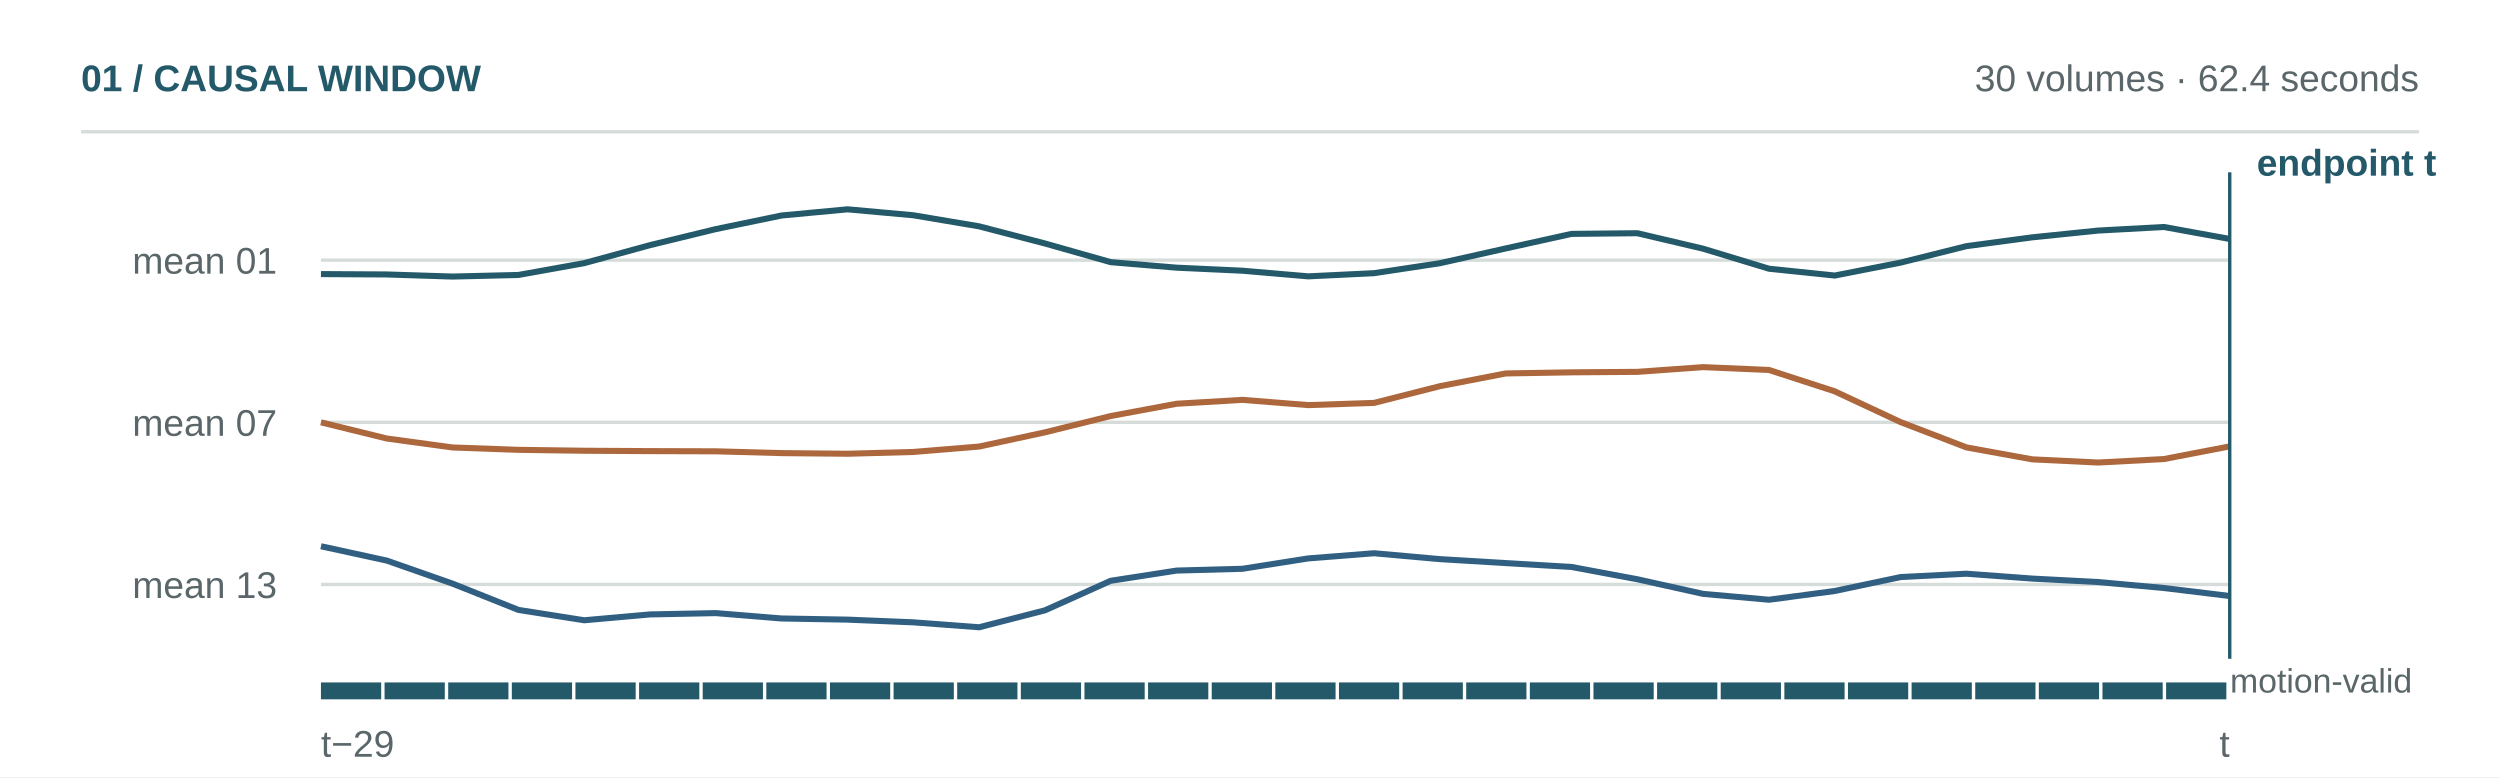
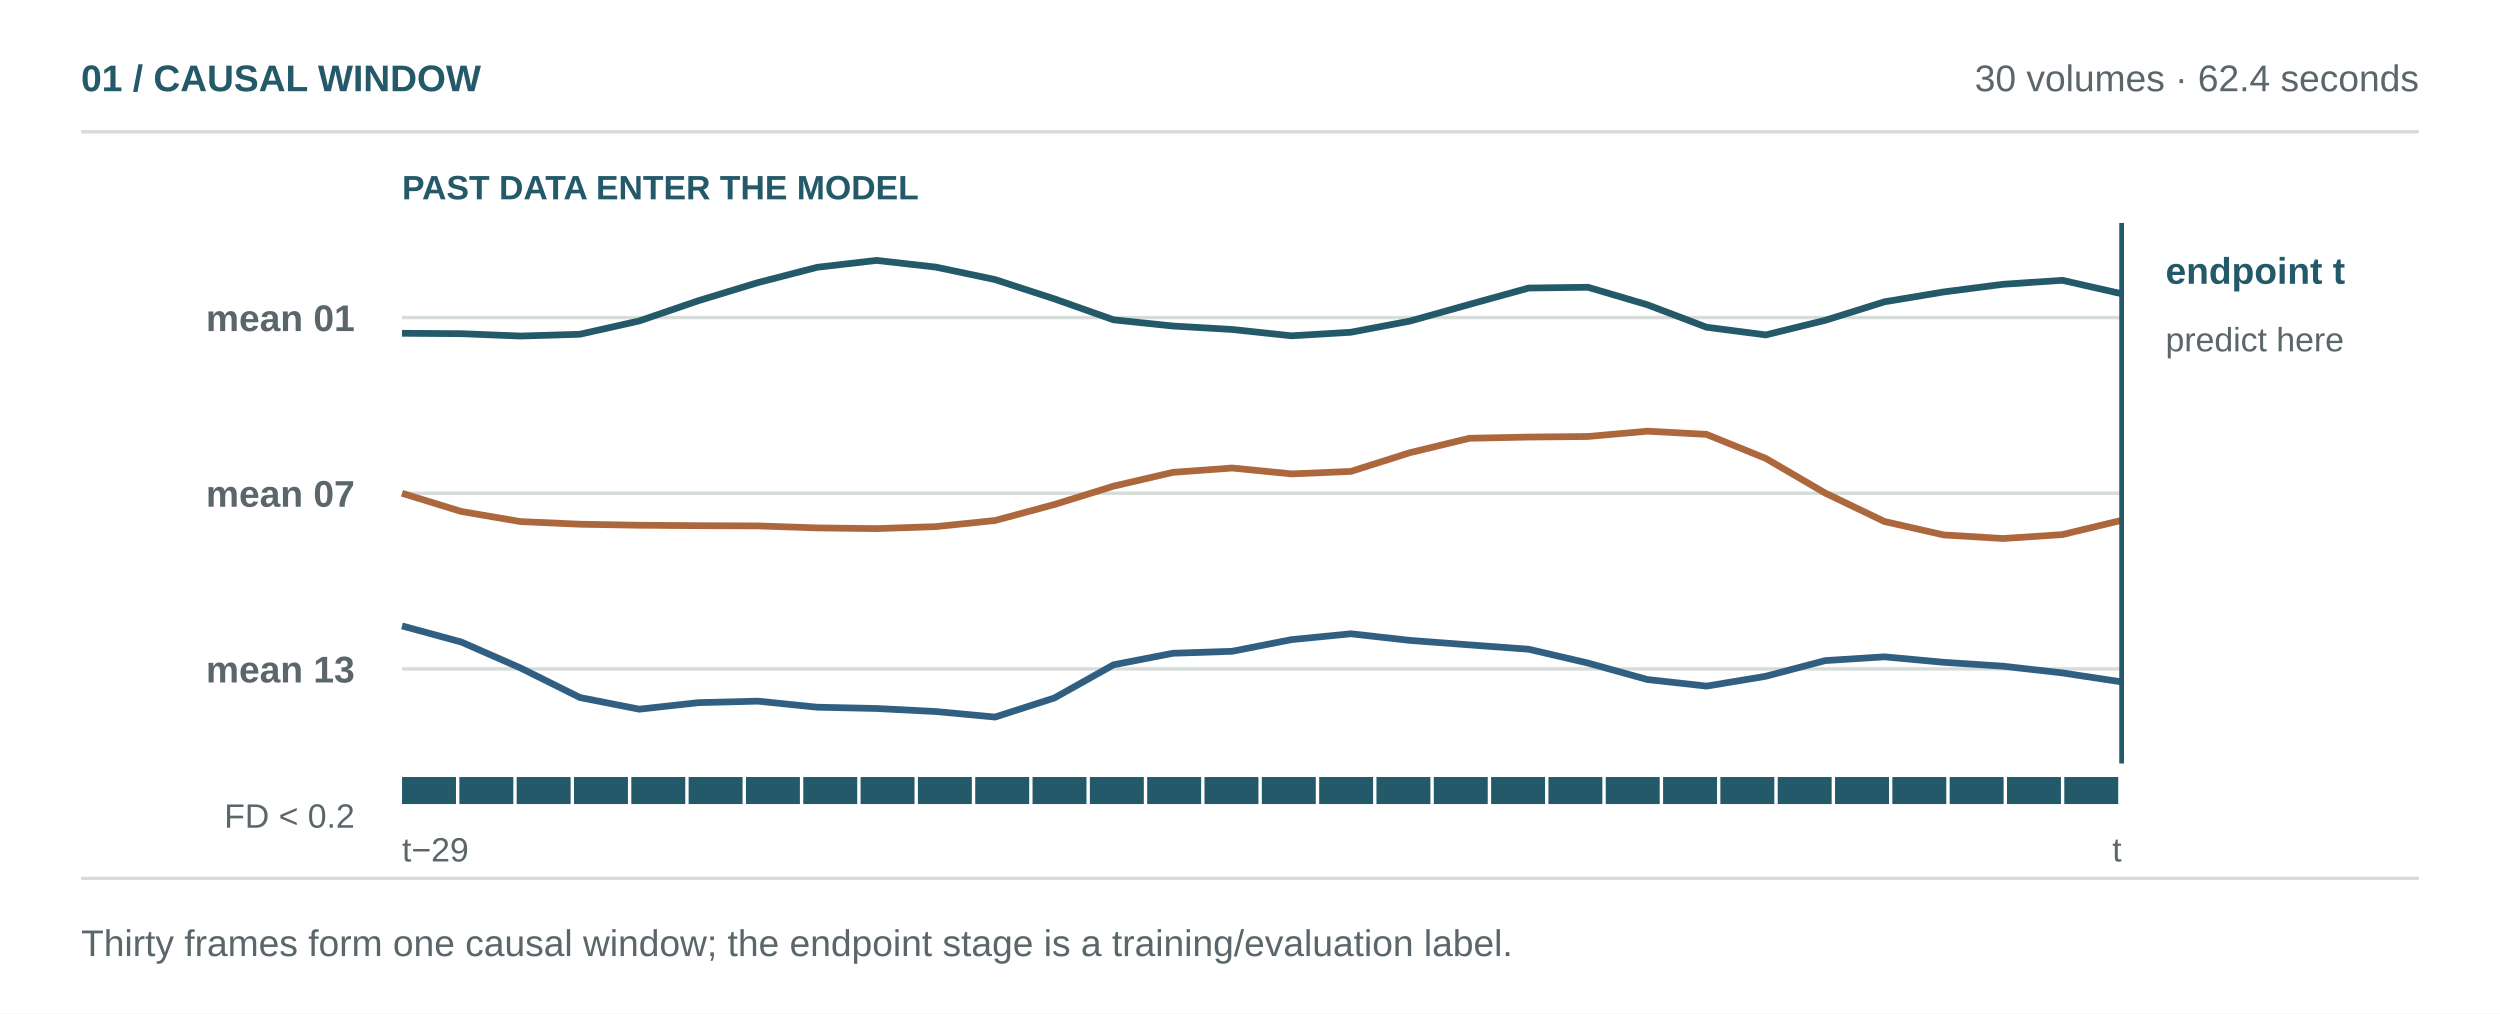
- <svg xmlns="http://www.w3.org/2000/svg" width="740" height="230" viewBox="0 0 740 230" role="img" aria-labelledby="title desc">
-   <rect width="740" height="230" fill="#ffffff" />
+ <svg xmlns="http://www.w3.org/2000/svg" width="740" height="300" viewBox="0 0 740 300" role="img" aria-labelledby="title desc">
+   <rect width="740" height="300" fill="#ffffff" />
  <text x="24.00" y="27.00" fill="#235969" font-size="11" font-weight="700" text-anchor="start" font-family="-apple-system,BlinkMacSystemFont,Segoe UI,Arial,sans-serif">01 / CAUSAL WINDOW</text>
  <text x="716.00" y="27.00" fill="#5a6669" font-size="11" font-weight="400" text-anchor="end" font-family="-apple-system,BlinkMacSystemFont,Segoe UI,Arial,sans-serif">30 volumes · 62.4 seconds</text>
  <line x1="24.00" y1="39.00" x2="716.00" y2="39.00" stroke="#d5dcda" stroke-width="1" opacity="1" />
-   <line x1="95.00" y1="77.00" x2="660.00" y2="77.00" stroke="#d5dcda" stroke-width="1" opacity="1" />
-   <text x="82.00" y="81.00" fill="#5a6669" font-size="11" font-weight="500" text-anchor="end" font-family="-apple-system,BlinkMacSystemFont,Segoe UI,Arial,sans-serif">mean 01</text>
-   <polyline points="95.00,81.13 114.48,81.24 133.97,81.86 153.45,81.39 172.93,77.89 192.41,72.56 211.90,67.81 231.38,63.78 250.86,61.96 270.34,63.72 289.83,67.00 309.31,72.07 328.79,77.60 348.28,79.23 367.76,80.13 387.24,81.80 406.72,80.86 426.21,77.91 445.69,73.54 465.17,69.23 484.66,69.03 504.14,73.62 523.62,79.54 543.10,81.56 562.59,77.73 582.07,72.86 601.55,70.25 621.03,68.25 640.52,67.19 660.00,70.73" fill="none" stroke="#235969" stroke-width="1.8" />
-   <line x1="95.00" y1="125.00" x2="660.00" y2="125.00" stroke="#d5dcda" stroke-width="1" opacity="1" />
-   <text x="82.00" y="129.00" fill="#5a6669" font-size="11" font-weight="500" text-anchor="end" font-family="-apple-system,BlinkMacSystemFont,Segoe UI,Arial,sans-serif">mean 07</text>
-   <polyline points="95.00,125.01 114.48,129.80 133.97,132.45 153.45,133.15 172.93,133.42 192.41,133.53 211.90,133.59 231.38,134.12 250.86,134.31 270.34,133.78 289.83,132.18 309.31,127.97 328.79,123.14 348.28,119.51 367.76,118.36 387.24,119.91 406.72,119.26 426.21,114.31 445.69,110.54 465.17,110.21 484.66,110.07 504.14,108.67 523.62,109.51 543.10,115.84 562.59,124.95 582.07,132.43 601.55,135.97 621.03,136.91 640.52,135.88 660.00,132.13" fill="none" stroke="#ad673d" stroke-width="1.8" />
-   <line x1="95.00" y1="173.00" x2="660.00" y2="173.00" stroke="#d5dcda" stroke-width="1" opacity="1" />
-   <text x="82.00" y="177.00" fill="#5a6669" font-size="11" font-weight="500" text-anchor="end" font-family="-apple-system,BlinkMacSystemFont,Segoe UI,Arial,sans-serif">mean 13</text>
-   <polyline points="95.00,161.69 114.48,165.93 133.97,172.76 153.45,180.53 172.93,183.60 192.41,181.87 211.90,181.48 231.38,183.07 250.86,183.41 270.34,184.21 289.83,185.67 309.31,180.66 328.79,171.91 348.28,168.89 367.76,168.36 387.24,165.29 406.72,163.76 426.21,165.50 445.69,166.67 465.17,167.82 484.66,171.46 504.14,175.79 523.62,177.52 543.10,174.93 562.59,170.81 582.07,169.82 601.55,171.26 621.03,172.28 640.52,174.05 660.00,176.42" fill="none" stroke="#315f82" stroke-width="1.8" />
-   <line x1="660.00" y1="51.00" x2="660.00" y2="195.00" stroke="#235969" stroke-width="1" opacity="1" />
-   <text x="668.00" y="52.00" fill="#235969" font-size="11" font-weight="600" text-anchor="start" font-family="-apple-system,BlinkMacSystemFont,Segoe UI,Arial,sans-serif">endpoint t</text>
-   <rect x="95.00" y="202.00" width="17.83" height="5.00" fill="#235969" />
-   <rect x="113.83" y="202.00" width="17.83" height="5.00" fill="#235969" />
-   <rect x="132.67" y="202.00" width="17.83" height="5.00" fill="#235969" />
-   <rect x="151.50" y="202.00" width="17.83" height="5.00" fill="#235969" />
-   <rect x="170.33" y="202.00" width="17.83" height="5.00" fill="#235969" />
-   <rect x="189.17" y="202.00" width="17.83" height="5.00" fill="#235969" />
-   <rect x="208.00" y="202.00" width="17.83" height="5.00" fill="#235969" />
-   <rect x="226.83" y="202.00" width="17.83" height="5.00" fill="#235969" />
-   <rect x="245.67" y="202.00" width="17.83" height="5.00" fill="#235969" />
-   <rect x="264.50" y="202.00" width="17.83" height="5.00" fill="#235969" />
-   <rect x="283.33" y="202.00" width="17.83" height="5.00" fill="#235969" />
-   <rect x="302.17" y="202.00" width="17.83" height="5.00" fill="#235969" />
-   <rect x="321.00" y="202.00" width="17.83" height="5.00" fill="#235969" />
-   <rect x="339.83" y="202.00" width="17.83" height="5.00" fill="#235969" />
-   <rect x="358.67" y="202.00" width="17.83" height="5.00" fill="#235969" />
-   <rect x="377.50" y="202.00" width="17.83" height="5.00" fill="#235969" />
-   <rect x="396.33" y="202.00" width="17.83" height="5.00" fill="#235969" />
-   <rect x="415.17" y="202.00" width="17.83" height="5.00" fill="#235969" />
-   <rect x="434.00" y="202.00" width="17.83" height="5.00" fill="#235969" />
-   <rect x="452.83" y="202.00" width="17.83" height="5.00" fill="#235969" />
-   <rect x="471.67" y="202.00" width="17.83" height="5.00" fill="#235969" />
-   <rect x="490.50" y="202.00" width="17.83" height="5.00" fill="#235969" />
-   <rect x="509.33" y="202.00" width="17.83" height="5.00" fill="#235969" />
-   <rect x="528.17" y="202.00" width="17.83" height="5.00" fill="#235969" />
-   <rect x="547.00" y="202.00" width="17.83" height="5.00" fill="#235969" />
-   <rect x="565.83" y="202.00" width="17.83" height="5.00" fill="#235969" />
-   <rect x="584.67" y="202.00" width="17.83" height="5.00" fill="#235969" />
-   <rect x="603.50" y="202.00" width="17.83" height="5.00" fill="#235969" />
-   <rect x="622.33" y="202.00" width="17.83" height="5.00" fill="#235969" />
-   <rect x="641.17" y="202.00" width="17.83" height="5.00" fill="#235969" />
-   <text x="95.00" y="224.00" fill="#5a6669" font-size="11" font-weight="400" text-anchor="start" font-family="-apple-system,BlinkMacSystemFont,Segoe UI,Arial,sans-serif">t−29</text>
-   <text x="660.00" y="224.00" fill="#5a6669" font-size="11" font-weight="400" text-anchor="end" font-family="-apple-system,BlinkMacSystemFont,Segoe UI,Arial,sans-serif">t</text>
-   <text x="714.00" y="205.00" fill="#5a6669" font-size="10" font-weight="400" text-anchor="end" font-family="-apple-system,BlinkMacSystemFont,Segoe UI,Arial,sans-serif">motion-valid</text>
+   <text x="119.00" y="59.00" fill="#235969" font-size="10" font-weight="700" text-anchor="start" font-family="-apple-system,BlinkMacSystemFont,Segoe UI,Arial,sans-serif">PAST DATA ENTER THE MODEL</text>
+   <line x1="119.00" y1="94.00" x2="628.00" y2="94.00" stroke="#d5dcda" stroke-width="1" opacity="1" />
+   <text x="105.00" y="98.00" fill="#5a6669" font-size="11" font-weight="600" text-anchor="end" font-family="-apple-system,BlinkMacSystemFont,Segoe UI,Arial,sans-serif">mean 01</text>
+   <polyline points="119.00,98.65 136.55,98.77 154.10,99.47 171.66,98.94 189.21,95.00 206.76,89.00 224.31,83.66 241.86,79.12 259.41,77.08 276.97,79.06 294.52,82.75 312.07,88.46 329.62,94.67 347.17,96.50 364.72,97.52 382.28,99.40 399.83,98.35 417.38,95.03 434.93,90.11 452.48,85.26 470.03,85.03 487.59,90.20 505.14,96.86 522.69,99.13 540.24,94.82 557.79,89.34 575.34,86.41 592.90,84.15 610.45,82.97 628.00,86.95" fill="none" stroke="#235969" stroke-width="2" />
+   <line x1="119.00" y1="146.00" x2="628.00" y2="146.00" stroke="#d5dcda" stroke-width="1" opacity="1" />
+   <text x="105.00" y="150.00" fill="#5a6669" font-size="11" font-weight="600" text-anchor="end" font-family="-apple-system,BlinkMacSystemFont,Segoe UI,Arial,sans-serif">mean 07</text>
+   <polyline points="119.00,146.01 136.55,151.40 154.10,154.39 171.66,155.17 189.21,155.47 206.76,155.60 224.31,155.67 241.86,156.26 259.41,156.47 276.97,155.88 294.52,154.07 312.07,149.34 329.62,143.90 347.17,139.82 364.72,138.53 382.28,140.27 399.83,139.54 417.38,133.98 434.93,129.73 452.48,129.37 470.03,129.20 487.59,127.63 505.14,128.58 522.69,135.70 540.24,145.94 557.79,154.36 575.34,158.34 592.90,159.40 610.45,158.24 628.00,154.02" fill="none" stroke="#ad673d" stroke-width="2" />
+   <line x1="119.00" y1="198.00" x2="628.00" y2="198.00" stroke="#d5dcda" stroke-width="1" opacity="1" />
+   <text x="105.00" y="202.00" fill="#5a6669" font-size="11" font-weight="600" text-anchor="end" font-family="-apple-system,BlinkMacSystemFont,Segoe UI,Arial,sans-serif">mean 13</text>
+   <polyline points="119.00,185.27 136.55,190.04 154.10,197.73 171.66,206.47 189.21,209.92 206.76,207.98 224.31,207.54 241.86,209.33 259.41,209.71 276.97,210.61 294.52,212.25 312.07,206.61 329.62,196.78 347.17,193.37 364.72,192.78 382.28,189.33 399.83,187.60 417.38,189.56 434.93,190.88 452.48,192.17 470.03,196.26 487.59,201.14 505.14,203.09 522.69,200.17 540.24,195.54 557.79,194.42 575.34,196.04 592.90,197.19 610.45,199.18 628.00,201.85" fill="none" stroke="#315f82" stroke-width="2" />
+   <line x1="628.00" y1="66.00" x2="628.00" y2="226.00" stroke="#235969" stroke-width="1.4" opacity="1" />
+   <text x="641.00" y="84.00" fill="#235969" font-size="11" font-weight="700" text-anchor="start" font-family="-apple-system,BlinkMacSystemFont,Segoe UI,Arial,sans-serif">endpoint t</text>
+   <text x="641.00" y="104.00" fill="#5a6669" font-size="10" font-weight="400" text-anchor="start" font-family="-apple-system,BlinkMacSystemFont,Segoe UI,Arial,sans-serif">predict here</text>
+   <text x="105.00" y="245.00" fill="#5a6669" font-size="10" font-weight="400" text-anchor="end" font-family="-apple-system,BlinkMacSystemFont,Segoe UI,Arial,sans-serif">FD &lt; 0.2</text>
+   <rect x="119.00" y="230.00" width="15.97" height="8.00" fill="#235969" />
+   <rect x="135.97" y="230.00" width="15.97" height="8.00" fill="#235969" />
+   <rect x="152.93" y="230.00" width="15.97" height="8.00" fill="#235969" />
+   <rect x="169.90" y="230.00" width="15.97" height="8.00" fill="#235969" />
+   <rect x="186.87" y="230.00" width="15.97" height="8.00" fill="#235969" />
+   <rect x="203.83" y="230.00" width="15.97" height="8.00" fill="#235969" />
+   <rect x="220.80" y="230.00" width="15.97" height="8.00" fill="#235969" />
+   <rect x="237.77" y="230.00" width="15.97" height="8.00" fill="#235969" />
+   <rect x="254.73" y="230.00" width="15.97" height="8.00" fill="#235969" />
+   <rect x="271.70" y="230.00" width="15.97" height="8.00" fill="#235969" />
+   <rect x="288.67" y="230.00" width="15.97" height="8.00" fill="#235969" />
+   <rect x="305.63" y="230.00" width="15.97" height="8.00" fill="#235969" />
+   <rect x="322.60" y="230.00" width="15.97" height="8.00" fill="#235969" />
+   <rect x="339.57" y="230.00" width="15.97" height="8.00" fill="#235969" />
+   <rect x="356.53" y="230.00" width="15.97" height="8.00" fill="#235969" />
+   <rect x="373.50" y="230.00" width="15.97" height="8.00" fill="#235969" />
+   <rect x="390.47" y="230.00" width="15.97" height="8.00" fill="#235969" />
+   <rect x="407.43" y="230.00" width="15.97" height="8.00" fill="#235969" />
+   <rect x="424.40" y="230.00" width="15.97" height="8.00" fill="#235969" />
+   <rect x="441.37" y="230.00" width="15.97" height="8.00" fill="#235969" />
+   <rect x="458.33" y="230.00" width="15.97" height="8.00" fill="#235969" />
+   <rect x="475.30" y="230.00" width="15.97" height="8.00" fill="#235969" />
+   <rect x="492.27" y="230.00" width="15.97" height="8.00" fill="#235969" />
+   <rect x="509.23" y="230.00" width="15.97" height="8.00" fill="#235969" />
+   <rect x="526.20" y="230.00" width="15.97" height="8.00" fill="#235969" />
+   <rect x="543.17" y="230.00" width="15.97" height="8.00" fill="#235969" />
+   <rect x="560.13" y="230.00" width="15.97" height="8.00" fill="#235969" />
+   <rect x="577.10" y="230.00" width="15.97" height="8.00" fill="#235969" />
+   <rect x="594.07" y="230.00" width="15.97" height="8.00" fill="#235969" />
+   <rect x="611.03" y="230.00" width="15.97" height="8.00" fill="#235969" />
+   <text x="119.00" y="255.00" fill="#5a6669" font-size="10" font-weight="400" text-anchor="start" font-family="-apple-system,BlinkMacSystemFont,Segoe UI,Arial,sans-serif">t−29</text>
+   <text x="628.00" y="255.00" fill="#5a6669" font-size="10" font-weight="400" text-anchor="end" font-family="-apple-system,BlinkMacSystemFont,Segoe UI,Arial,sans-serif">t</text>
+   <line x1="24.00" y1="260.00" x2="716.00" y2="260.00" stroke="#d5dcda" stroke-width="1" opacity="1" />
+   <text x="24.00" y="283.00" fill="#5a6669" font-size="11" font-weight="400" text-anchor="start" font-family="-apple-system,BlinkMacSystemFont,Segoe UI,Arial,sans-serif">Thirty frames form one causal window; the endpoint stage is a training/evaluation label.</text>
</svg>
